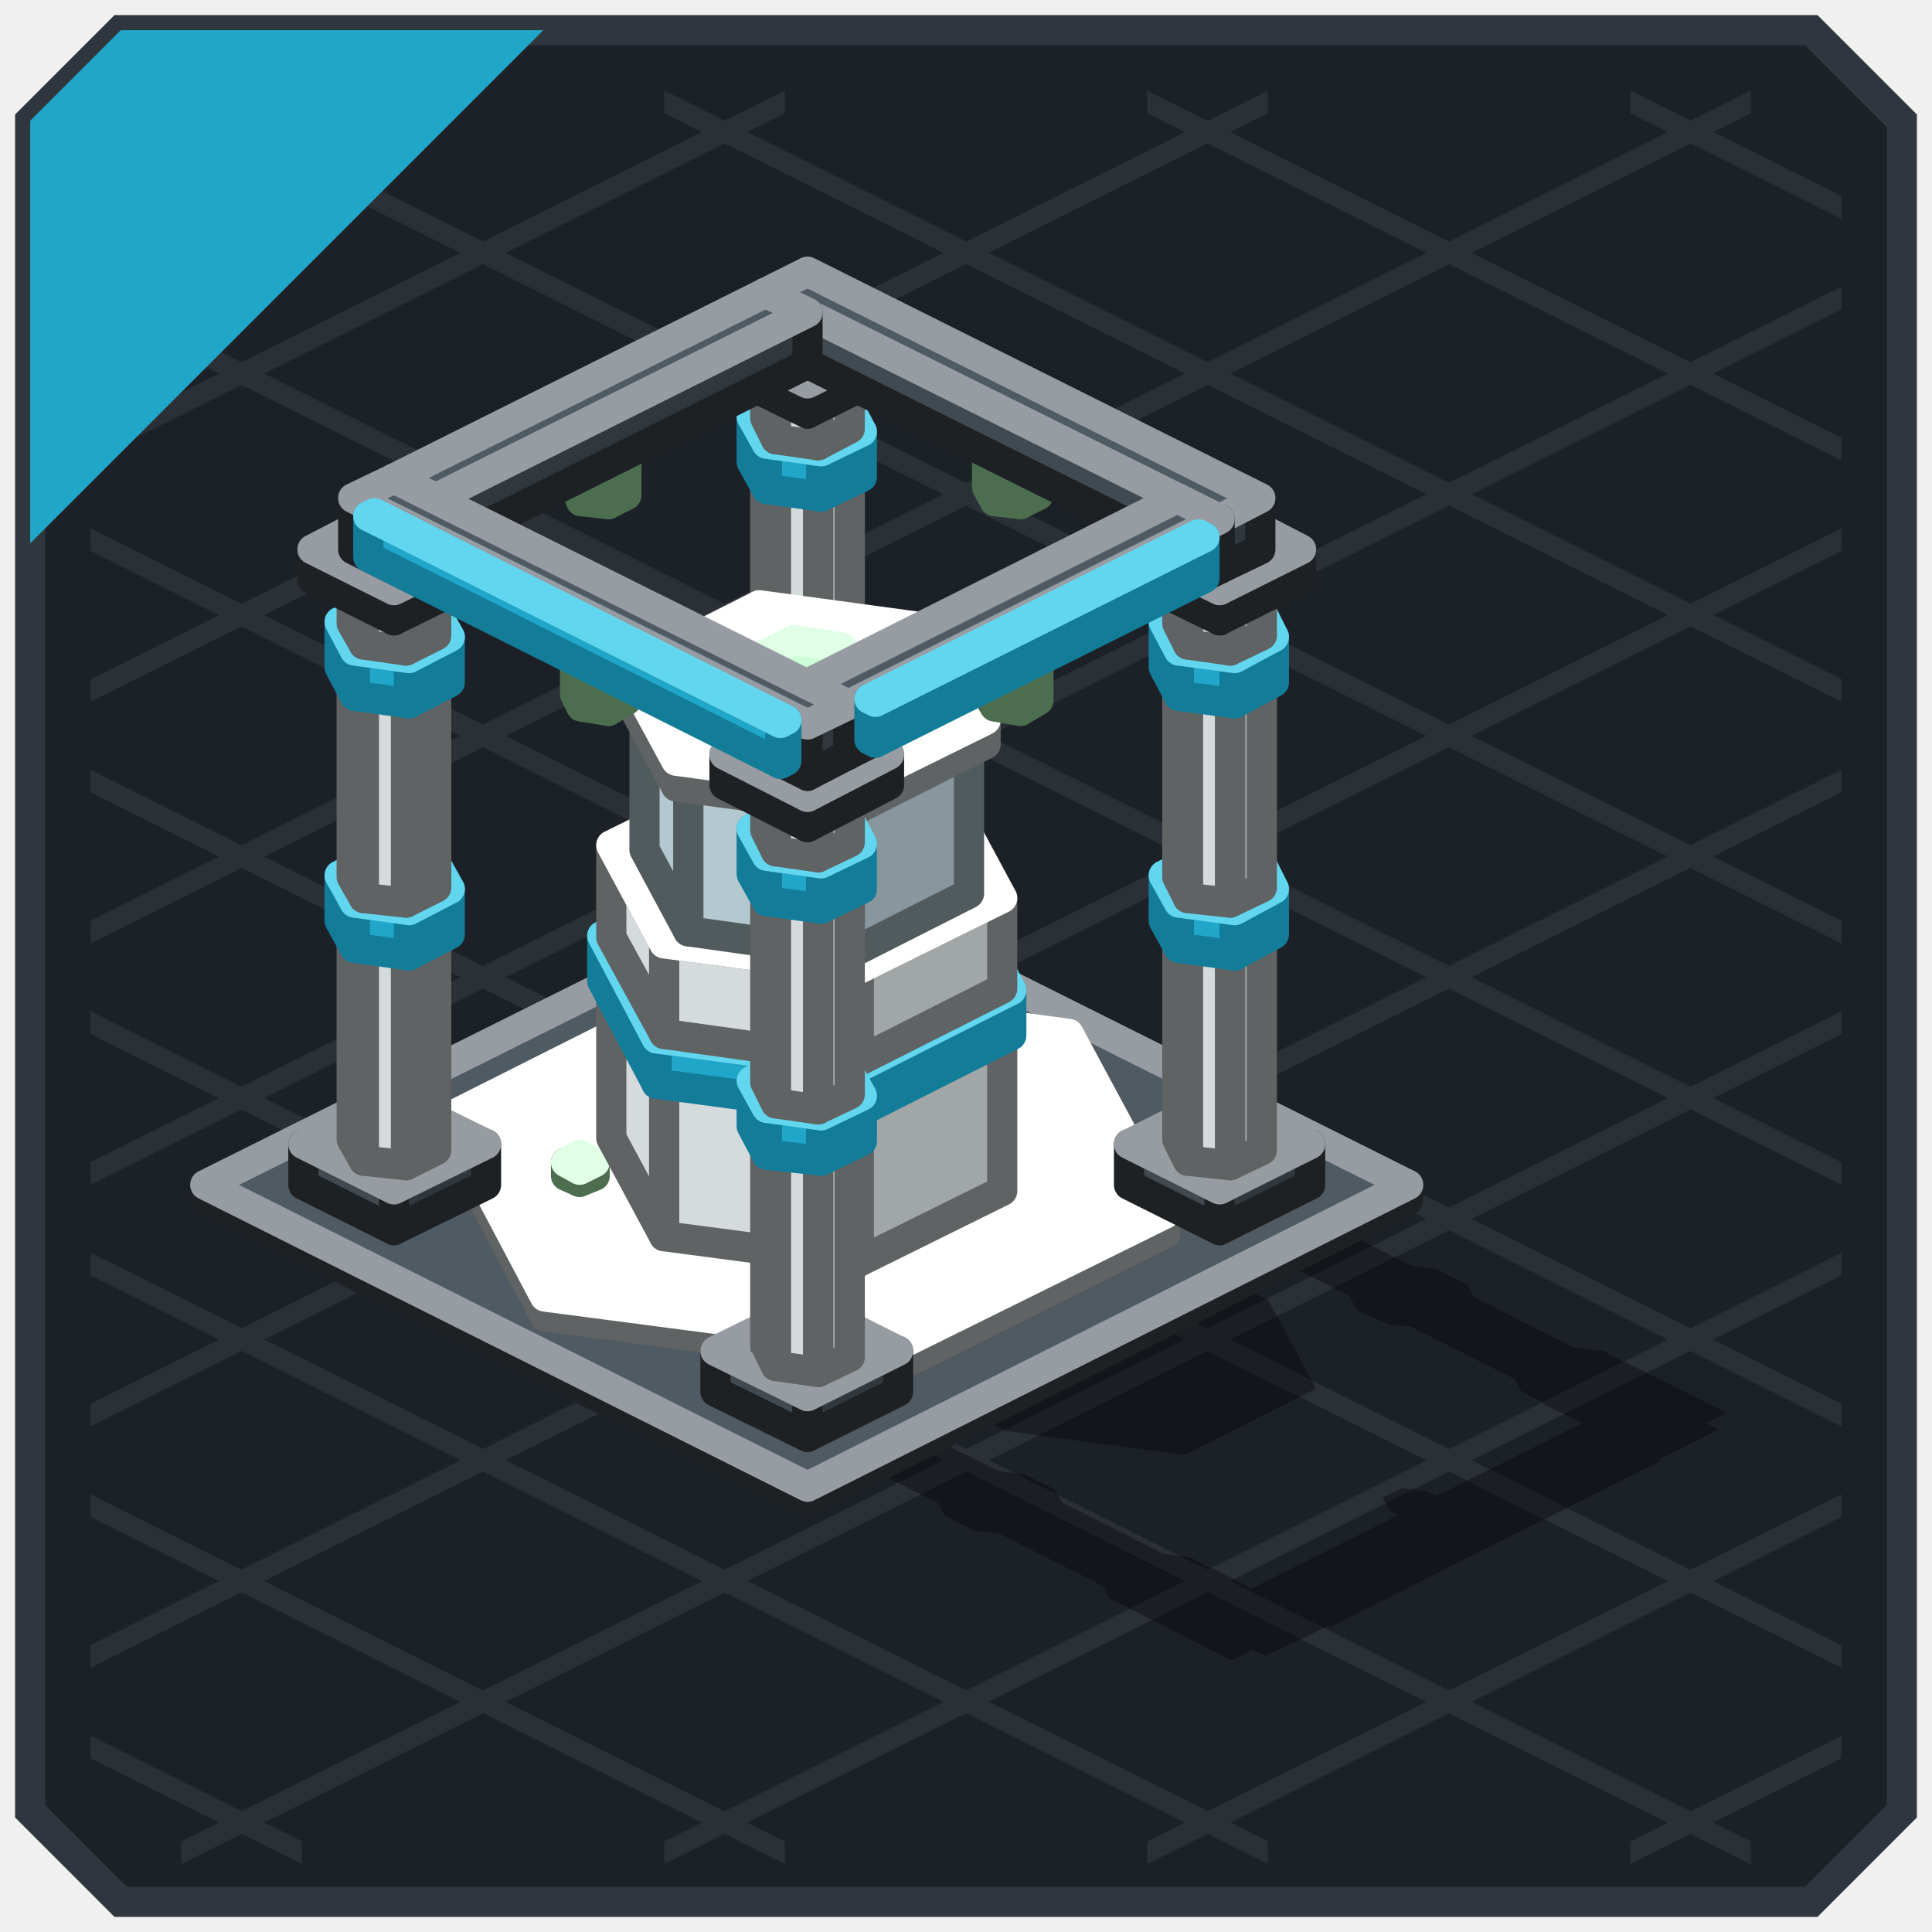
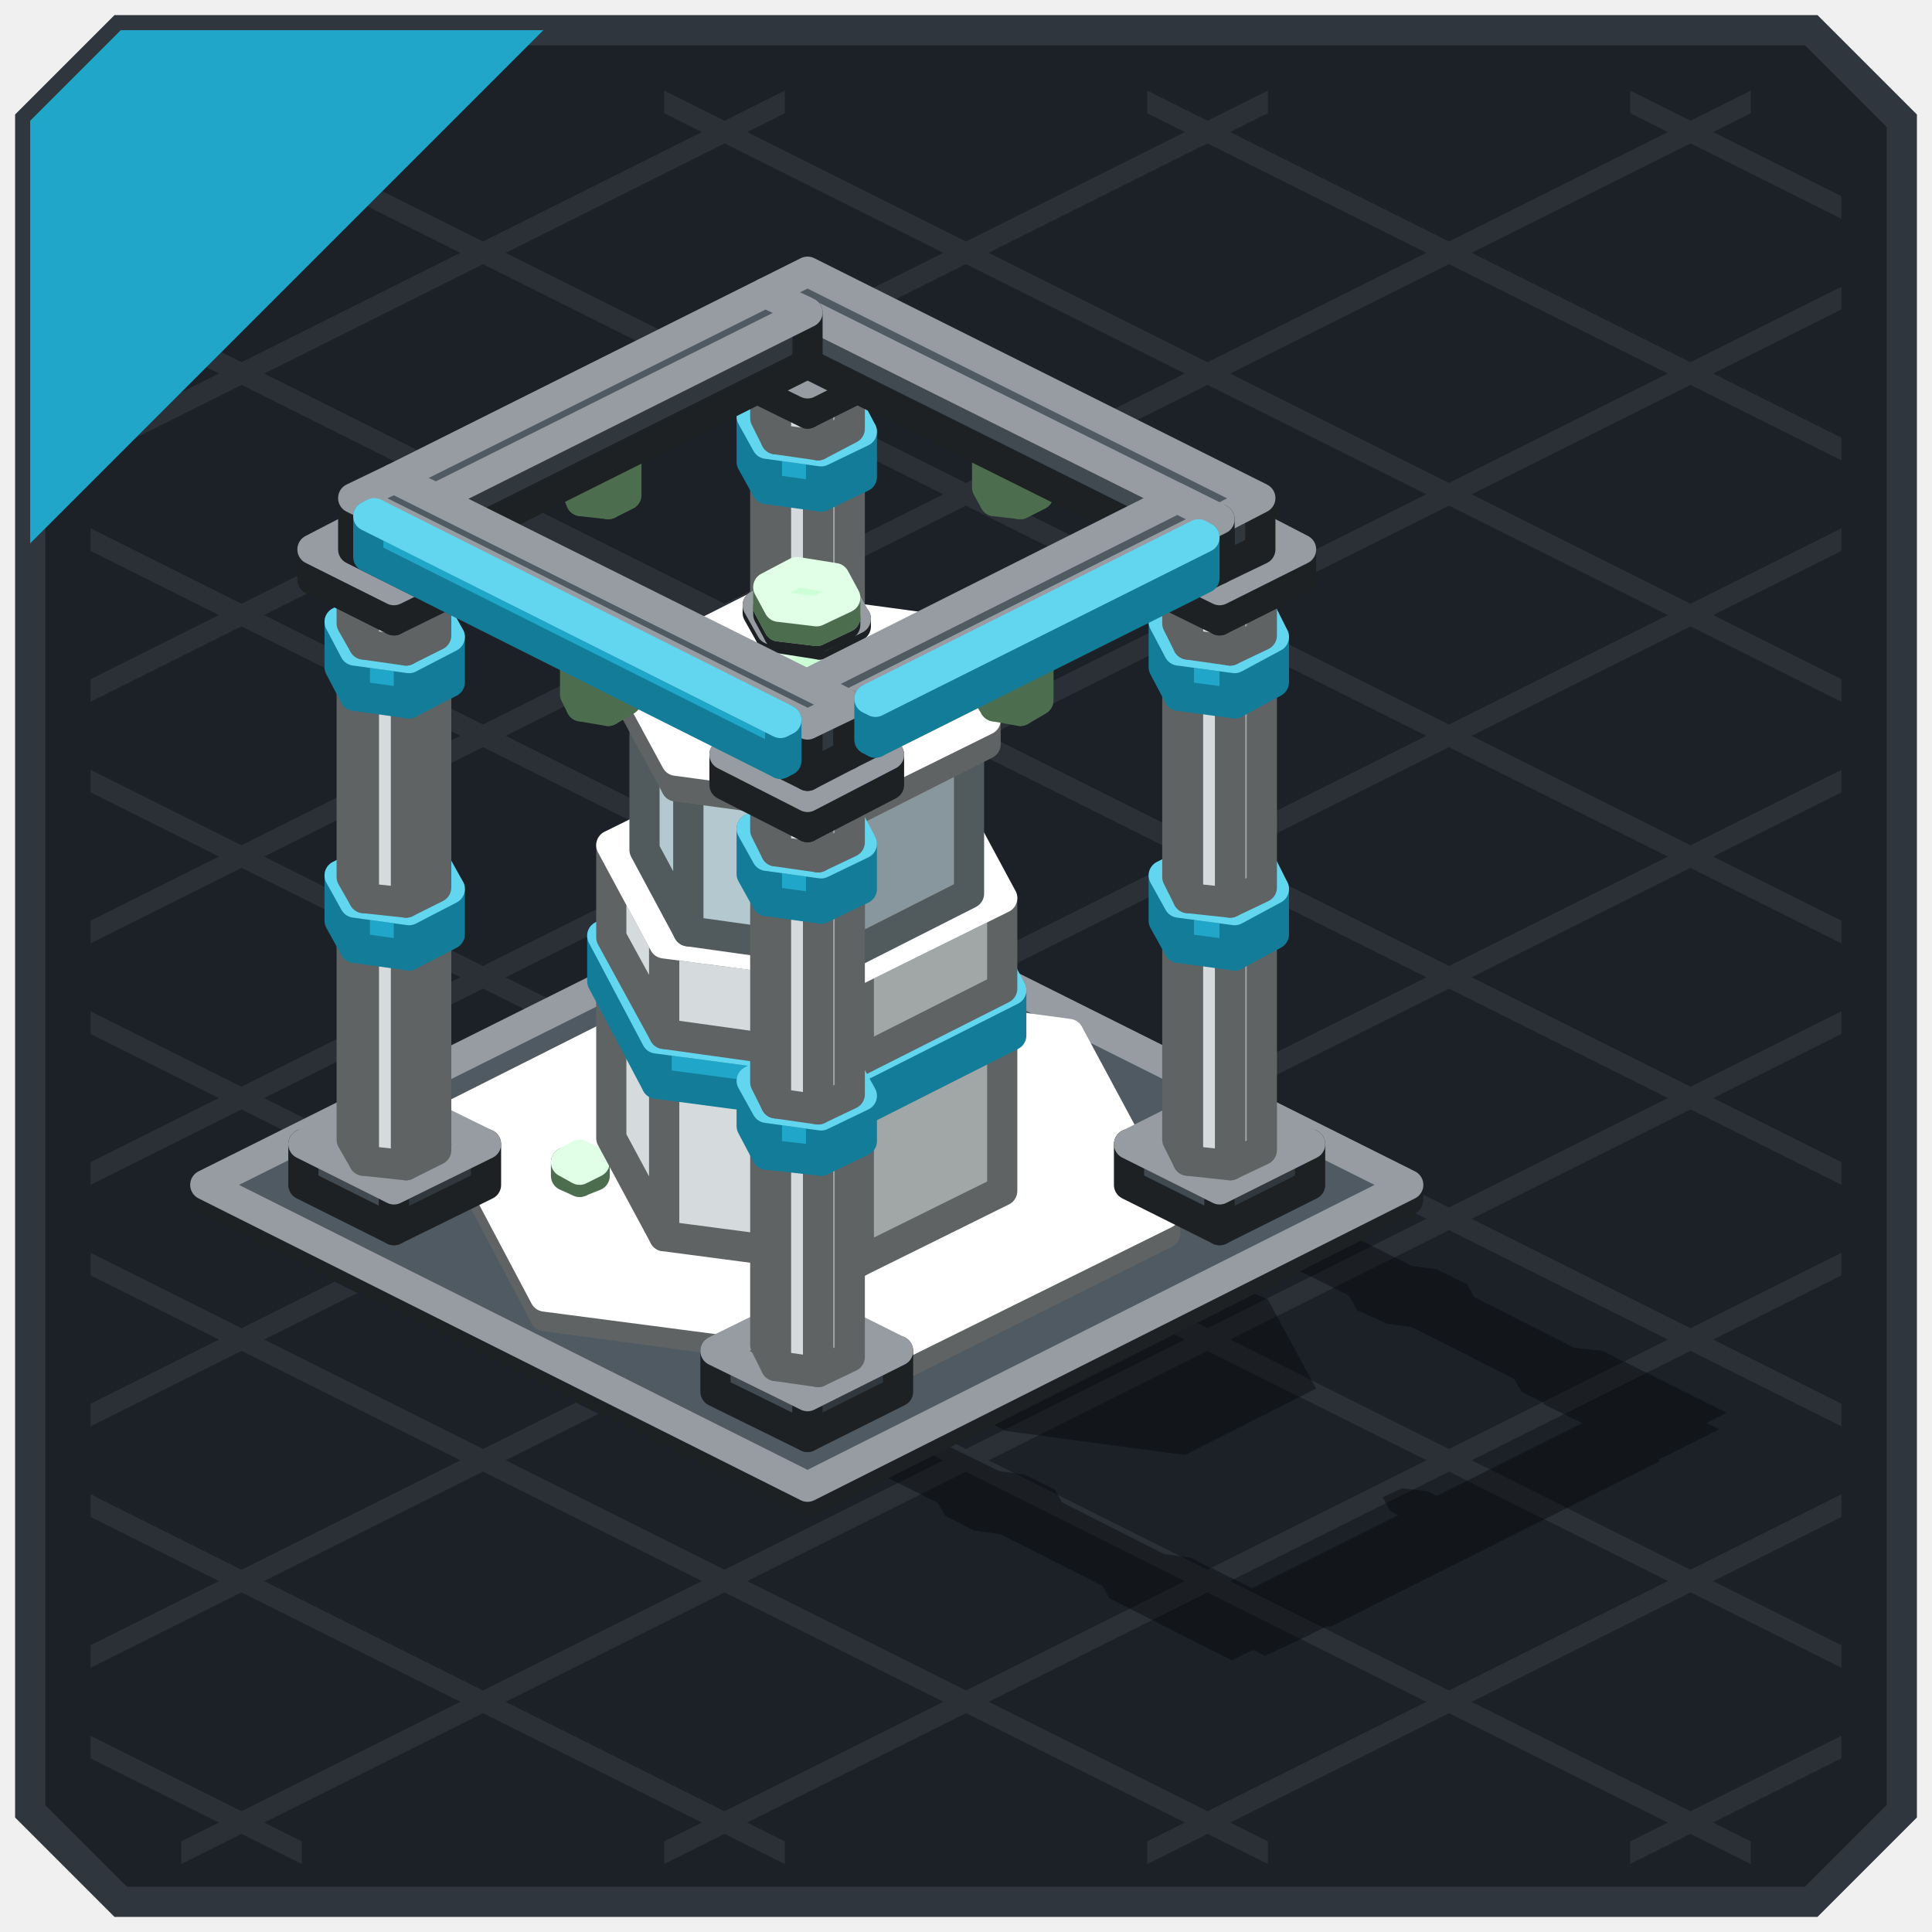
<svg xmlns="http://www.w3.org/2000/svg" width="128" height="128" viewBox="0 0 128 128">
  <g stroke-width="2">
    <polygon points="8,2 120,2 126,8 126,120 120,126 8,126 2,120 2,8" fill="#1C2127" stroke="#2F363D" />
  </g>
  <g>
    <polygon points="108,6 122,13 122,14.5 108,7.5" fill="#2A3036" />
    <polygon points="76,6 122,29 122,30.5 76,7.5" fill="#2A3036" />
    <polygon points="44,6 122,45 122,46.5 44,7.5" fill="#2A3036" />
    <polygon points="12,6 122,61 122,62.5 12,7.5" fill="#2A3036" />
    <polygon points="6,19 122,77 122,78.5 6,20.5" fill="#2A3036" />
    <polygon points="6,35 122,93 122,94.5 6,36.5" fill="#2A3036" />
    <polygon points="6,51 122,109 122,110.5 6,52.5" fill="#2A3036" />
    <polygon points="6,67 116,122 116,123.5 6,68.5" fill="#2A3036" />
    <polygon points="6,83 84,122 84,123.5 6,84.5" fill="#2A3036" />
    <polygon points="6,99 52,122 52,123.5 6,100.5" fill="#2A3036" />
    <polygon points="6,115 20,122 20,123.5 6,116.5" fill="#2A3036" />
    <polygon points="6,13 20,6 20,7.5 6,14.5" fill="#2A3036" />
    <polygon points="6,29 52,6 52,7.5 6,30.5" fill="#2A3036" />
    <polygon points="6,45 84,6 84,7.5 6,46.5" fill="#2A3036" />
    <polygon points="6,61 116,6 116,7.5 6,62.5" fill="#2A3036" />
    <polygon points="6,77 122,19 122,20.5 6,78.5" fill="#2A3036" />
    <polygon points="6,93 122,35 122,36.5 6,94.5" fill="#2A3036" />
    <polygon points="6,109 122,51 122,52.5 6,110.5" fill="#2A3036" />
    <polygon points="12,122 122,67 122,68.5 12,123.5" fill="#2A3036" />
    <polygon points="44,122 122,83 122,84.5 44,123.5" fill="#2A3036" />
    <polygon points="76,122 122,99 122,100.5 76,123.5" fill="#2A3036" />
    <polygon points="108,122 122,115 122,116.5 108,123.5" fill="#2A3036" />
  </g>
  <g>
    <polygon points="8,2 36,2 2,36 2,8" fill="#1FA6C8" />
  </g>
  <g opacity="0.35">
    <polygon points="53.5,59.6 94,79.8 54.1,99.8 13.6,79.5" fill="#000000" />
    <polygon points="47.8,68 71.5,71.2 72.3,71.6 78.7,83.5 61.3,92.1 37.6,89 36.8,88.5 30.4,76.7" fill="#000000" />
    <polygon points="54.1,63.2 61.9,67.1 55.9,70.1 48.1,66.2" fill="#000000" />
    <polygon points="55.1,65.7 57.9,66 67.3,70.7 68.1,72.1 66,73.2 63.2,72.8 53.8,68.1 53.1,66.7" fill="#000000" />
    <polygon points="64.3,69.9 67.9,70.4 69.9,71.4 70.9,73.2 68.2,74.6 64.5,74.1 62.6,73.1 61.6,71.3" fill="#000000" />
    <polygon points="66.5,71.3 69.3,71.7 78.2,76.2 79,77.6 76.9,78.6 74.1,78.2 65.2,73.8 64.4,72.4" fill="#000000" />
    <polygon points="75.2,75.4 78.9,75.9 80.8,76.9 81.8,78.7 79.1,80 75.5,79.5 73.5,78.6 72.5,76.7" fill="#000000" />
    <polygon points="77.4,76.8 80.2,77.2 82.4,78.3 83.1,79.7 81.1,80.7 78.3,80.3 76.1,79.2 75.3,77.8" fill="#000000" />
    <polygon points="80.3,76.6 87.1,80 81.6,82.7 74.9,79.3" fill="#000000" />
    <polygon points="26.8,76.8 34.6,80.7 28.5,83.7 20.8,79.8" fill="#000000" />
    <polygon points="27.8,79.3 30.6,79.7 40,84.4 40.7,85.8 38.7,86.8 35.9,86.4 26.5,81.7 25.7,80.3" fill="#000000" />
    <polygon points="37,83.6 40.6,84.1 42.6,85.1 43.6,86.9 40.9,88.2 37.2,87.7 35.3,86.8 34.3,84.9" fill="#000000" />
    <polygon points="39.2,85 42,85.4 50.9,89.9 51.7,91.3 49.6,92.3 46.8,91.9 37.9,87.4 37.1,86" fill="#000000" />
    <polygon points="47.9,89.1 51.5,89.5 53.5,90.5 54.5,92.4 51.8,93.7 48.2,93.2 46.2,92.2 45.2,90.4" fill="#000000" />
    <polygon points="50.1,90.5 52.9,90.8 55.1,91.9 55.8,93.3 53.8,94.4 51,94 48.8,92.9 48,91.5" fill="#000000" />
    <polygon points="53,90.2 59.8,93.6 54.3,96.3 47.6,93" fill="#000000" />
    <polygon points="81.4,76.8 89.2,80.7 83.2,83.7 75.4,79.8" fill="#000000" />
    <polygon points="82.4,79.3 85.2,79.7 94.6,84.4 95.4,85.8 93.3,86.8 90.5,86.4 81.1,81.7 80.4,80.3" fill="#000000" />
    <polygon points="91.6,83.6 95.2,84.1 97.2,85.1 98.2,86.9 95.5,88.2 91.9,87.7 89.9,86.8 88.9,84.9" fill="#000000" />
    <polygon points="93.8,85 96.6,85.4 105.5,89.9 106.3,91.3 104.2,92.3 101.4,91.9 92.5,87.4 91.7,86" fill="#000000" />
    <polygon points="102.5,89.1 106.2,89.5 108.1,90.5 109.1,92.4 106.4,93.7 102.8,93.2 100.8,92.2 99.8,90.4" fill="#000000" />
    <polygon points="104.7,90.5 107.5,90.8 109.7,91.9 110.4,93.3 108.4,94.4 105.6,94 103.4,92.9 102.7,91.5" fill="#000000" />
    <polygon points="107.6,90.2 114.4,93.6 109,96.3 102.2,93" fill="#000000" />
    <polygon points="54.1,90.5 61.9,94.4 55.9,97.4 48.1,93.5" fill="#000000" />
    <polygon points="55.1,93 57.9,93.4 67.3,98 68.1,99.5 66,100.5 63.2,100.1 53.8,95.4 53.1,94" fill="#000000" />
    <polygon points="64.3,97.2 67.9,97.7 69.9,98.7 70.9,100.5 68.2,101.9 64.5,101.4 62.6,100.4 61.6,98.6" fill="#000000" />
    <polygon points="66.5,98.7 69.3,99 78.2,103.5 79,104.9 76.9,105.9 74.1,105.6 65.2,101.1 64.4,99.7" fill="#000000" />
    <polygon points="75.2,102.7 78.9,103.2 80.8,104.2 81.8,106 79.1,107.4 75.5,106.9 73.5,105.9 72.5,104" fill="#000000" />
    <polygon points="77.4,104.1 80.2,104.5 82.4,105.6 83.1,107 81.1,108 78.3,107.6 76.1,106.5 75.3,105.1" fill="#000000" />
    <polygon points="80.3,103.9 87.1,107.3 81.6,110 74.9,106.6" fill="#000000" />
    <polygon points="54.3,92.2 86.6,108.4 83.8,109.7 51.6,93.6" fill="#000000" />
    <polygon points="81.6,78.6 113.9,94.7 111.1,96.1 78.9,80" fill="#000000" />
    <polygon points="106.2,93.6 111.1,96.1 86.6,108.4 81.6,105.9" fill="#000000" />
    <polygon points="78.9,80 83.8,82.4 59.2,94.7 54.3,92.2" fill="#000000" />
    <polygon points="53.2,94.4 82.2,108.9 81.8,109.1 52.8,94.6" fill="#000000" />
    <polygon points="107.8,95.8 110,96.8 88.1,107.8 86,106.7" fill="#000000" />
    <polygon points="65.6,98.6 67.3,98.8 69.2,99.8 69.7,100.7 68.4,101.3 66.7,101.1 64.8,100.1 64.3,99.2" fill="#000000" />
    <polygon points="92.9,84.9 94.6,85.2 96.6,86.2 97,87 95.8,87.6 94,87.4 92.1,86.4 91.6,85.6" fill="#000000" />
    <polygon points="92.9,98.6 94.6,98.8 96.6,99.8 97,100.7 95.8,101.3 94,101.1 92.1,100.1 91.6,99.2" fill="#000000" />
    <polygon points="65.6,84.9 67.3,85.2 69.2,86.2 69.7,87 68.4,87.6 66.7,87.4 64.8,86.4 64.3,85.6" fill="#000000" />
    <polygon points="51.5,73.8 64.4,75.6 71.2,78.9 74.7,85.4 65.2,90.1 52.3,88.4 45.5,85 42.1,78.6" fill="#000000" />
    <polygon points="58.1,76.9 71.7,78.7 73.7,79.7 77.3,86.5 67.4,91.4 53.8,89.6 51.8,88.6 48.2,81.9" fill="#000000" />
    <polygon points="60.3,78.2 73.2,79.9 77.1,81.9 80.6,88.4 71.1,93.1 58.2,91.4 54.3,89.4 50.8,82.9" fill="#000000" />
    <polygon points="64.8,81.2 75.5,82.7 82.1,86 85,91.3 77.1,95.3 66.3,93.8 59.8,90.6 56.9,85.2" fill="#000000" />
    <polygon points="71,84 82.9,85.6 84,86.1 87.2,92 78.5,96.4 66.6,94.8 65.5,94.2 62.4,88.3" fill="#000000" />
    <polygon points="74.4,88.8 77.7,89.3 79,89.9 79.8,91.5 77.5,92.7 74.3,92.3 72.9,91.6 72.1,90" fill="#000000" />
    <polygon points="53.6,87.3 55.1,88.1 54.2,88.5 52.7,87.8" fill="#000000" />
    <polygon points="40,80.5 41.5,81.2 40.5,81.7 39,81" fill="#000000" />
+     <polygon points="77.7,90.5 81,90.9 81.3,91.1 82.1,92.7 79.8,93.9 76.5,93.4 76.2,93.3 75.4,91.6" fill="#000000" />
+     <polygon points="78.2,91 80.8,91.3 81.7,91.7 82.4,93 80.5,94 77.9,93.6 77,93.2 76.3,91.9" fill="#000000" />
+     <polygon points="77.9,90.8 80.5,91.1 80.8,91.3 81.5,92.6 79.6,93.5 77,93.2 76.7,93 76,91.7" fill="#000000" />
+     <polygon points="78.4,91.3 80.3,91.5 81,91.9 81.5,92.8 80.1,93.5 78.1,93.3 77.5,93 77,92" fill="#000000" />
  </g>
  <g stroke-width="2" stroke-linejoin="round">
    <polygon points="53.5,99.5 13.6,79.5 13.6,78.5 53.5,98.5" fill="#414A51" stroke="#1D2124" />
    <polygon points="93.3,79.5 53.5,99.5 53.5,98.5 93.3,78.5" fill="#31383D" stroke="#1D2124" />
    <polygon points="53.5,98.5 13.6,78.5 53.5,58.6 93.3,78.5" fill="#4F5A63" stroke="#969CA1" />
    <polygon points="53.5,67.9 47.4,64.9 47.4,62.2 53.5,65.2" fill="#414A51" stroke="#1D2124" />
    <polygon points="59.5,64.9 53.5,67.9 53.5,65.2 59.5,62.2" fill="#31383D" stroke="#1D2124" />
    <polygon points="53.5,65.2 47.4,62.2 53.5,59.2 59.5,62.2" fill="#4F5A63" stroke="#969CA1" />
    <polygon points="59.8,90.4 36.1,87.2 36.1,85.9 59.8,89" fill="#D5DBDC" stroke="#606363" />
    <polygon points="36.1,87.2 29.8,75.3 29.8,74 36.1,85.9" fill="#D5DBDC" stroke="#606363" />
    <polygon points="77.2,81.7 59.8,90.4 59.8,89 77.2,80.4" fill="#A1A6A6" stroke="#606363" />
    <polygon points="59.8,89 36.1,85.9 29.8,74 47.1,65.3 70.8,68.5 77.2,80.4" fill="#FFFFFF" stroke="#FFFFFF" />
    <polygon points="54.2,63.6 51.4,63.2 51.4,48.8 54.2,49.2" fill="#D5DBDC" stroke="#606363" />
    <polygon points="51.4,63.2 50.7,61.8 50.7,47.4 51.4,48.8" fill="#D5DBDC" stroke="#606363" />
    <polygon points="56.3,62.6 54.2,63.6 54.2,49.2 56.3,48.2" fill="#A1A6A6" stroke="#606363" />
    <polygon points="54.2,49.2 51.4,48.8 50.7,47.4 52.7,46.4 55.5,46.8 56.3,48.2" fill="#FFFFFF" stroke="#FFFFFF" />
    <polygon points="54.4,49.6 50.8,49.1 50.8,46.1 54.4,46.6" fill="#1FA6C8" stroke="#137C99" />
    <polygon points="50.8,49.1 49.8,47.3 49.8,44.3 50.8,46.1" fill="#1FA6C8" stroke="#137C99" />
    <polygon points="57.1,48.3 54.4,49.6 54.4,46.6 57.1,45.3" fill="#137C99" stroke="#137C99" />
    <polygon points="54.4,46.6 50.8,46.1 49.8,44.3 52.5,43 56.1,43.4 57.1,45.3" fill="#62D6EE" stroke="#62D6EE" />
    <polygon points="54.2,46.2 51.4,45.8 51.4,32.1 54.2,32.5" fill="#D5DBDC" stroke="#606363" />
    <polygon points="51.4,45.8 50.7,44.4 50.7,30.7 51.4,32.1" fill="#D5DBDC" stroke="#606363" />
    <polygon points="56.3,45.2 54.2,46.2 54.2,32.5 56.3,31.4" fill="#A1A6A6" stroke="#606363" />
    <polygon points="54.2,32.5 51.4,32.1 50.7,30.7 52.7,29.7 55.5,30 56.3,31.4" fill="#FFFFFF" stroke="#FFFFFF" />
    <polygon points="54.4,32.9 50.8,32.4 50.8,29.4 54.4,29.9" fill="#1FA6C8" stroke="#137C99" />
    <polygon points="50.8,32.4 49.8,30.6 49.8,27.6 50.8,29.4" fill="#1FA6C8" stroke="#137C99" />
    <polygon points="57.1,31.6 54.4,32.9 54.4,29.9 57.1,28.6" fill="#137C99" stroke="#137C99" />
    <polygon points="54.4,29.9 50.8,29.4 49.8,27.6 52.5,26.2 56.1,26.7 57.1,28.6" fill="#62D6EE" stroke="#62D6EE" />
    <polygon points="54.2,29.5 51.4,29.1 51.4,25.7 54.2,26.1" fill="#D5DBDC" stroke="#606363" />
    <polygon points="51.4,29.1 50.7,27.7 50.7,24.3 51.4,25.7" fill="#D5DBDC" stroke="#606363" />
    <polygon points="56.3,28.4 54.2,29.5 54.2,26.1 56.3,25.1" fill="#A1A6A6" stroke="#606363" />
    <polygon points="54.2,26.1 51.4,25.7 50.7,24.3 52.7,23.3 55.5,23.7 56.3,25.1" fill="#FFFFFF" stroke="#FFFFFF" />
    <polygon points="53.5,27.4 48,24.7 48,22.7 53.5,25.4" fill="#414A51" stroke="#1D2124" />
    <polygon points="58.9,24.7 53.5,27.4 53.5,25.4 58.9,22.7" fill="#31383D" stroke="#1D2124" />
    <polygon points="53.5,25.4 48,22.7 53.5,20 58.9,22.7" fill="#4F5A63" stroke="#969CA1" />
    <polygon points="26.1,81.5 20.1,78.5 20.1,75.8 26.1,78.8" fill="#414A51" stroke="#1D2124" />
    <polygon points="32.2,78.5 26.1,81.5 26.1,78.8 32.2,75.8" fill="#31383D" stroke="#1D2124" />
    <polygon points="26.1,78.8 20.1,75.8 26.1,72.8 32.2,75.8" fill="#4F5A63" stroke="#969CA1" />
    <polygon points="80.8,81.5 74.8,78.5 74.8,75.8 80.8,78.8" fill="#414A51" stroke="#1D2124" />
    <polygon points="86.8,78.5 80.8,81.5 80.8,78.8 86.8,75.8" fill="#31383D" stroke="#1D2124" />
    <polygon points="80.8,78.8 74.8,75.8 80.8,72.8 86.8,75.8" fill="#4F5A63" stroke="#969CA1" />
    <polygon points="38.4,78.3 37.5,77.9 37.5,77 38.4,77.5" fill="#A8F5B0" stroke="#4C6E4F" />
    <polygon points="39.4,77.9 38.4,78.3 38.4,77.5 39.4,77" fill="#7FB985" stroke="#4C6E4F" />
    <polygon points="38.4,77.5 37.5,77 38.4,76.5 39.4,77" fill="#CDFFD7" stroke="#E1FFE7" />
    <polygon points="56.9,83.6 44,81.9 44,71.5 56.9,73.3" fill="#D5DBDC" stroke="#606363" />
    <polygon points="44,81.9 40.5,75.4 40.5,65.1 44,71.5" fill="#D5DBDC" stroke="#606363" />
    <polygon points="66.4,78.9 56.9,83.6 56.9,73.3 66.4,68.5" fill="#A1A6A6" stroke="#606363" />
    <polygon points="56.9,73.3 44,71.5 40.5,65.1 50,60.3 62.9,62.1 66.4,68.5" fill="#FFFFFF" stroke="#FFFFFF" />
    <polygon points="26.9,77.2 24.1,76.9 24.1,62.5 26.9,62.9" fill="#D5DBDC" stroke="#606363" />
    <polygon points="24.1,76.9 23.3,75.5 23.3,61.1 24.1,62.5" fill="#D5DBDC" stroke="#606363" />
    <polygon points="28.9,76.2 26.9,77.2 26.9,62.9 28.9,61.8" fill="#A1A6A6" stroke="#606363" />
    <polygon points="26.9,62.9 24.1,62.5 23.3,61.1 25.4,60.1 28.2,60.4 28.9,61.8" fill="#FFFFFF" stroke="#FFFFFF" />
    <polygon points="81.5,77.2 78.7,76.9 78.7,62.5 81.5,62.9" fill="#D5DBDC" stroke="#606363" />
    <polygon points="78.7,76.9 78,75.5 78,61.1 78.7,62.5" fill="#D5DBDC" stroke="#606363" />
    <polygon points="83.6,76.2 81.5,77.2 81.5,62.9 83.6,61.8" fill="#A1A6A6" stroke="#606363" />
    <polygon points="81.5,62.9 78.7,62.5 78,61.1 80,60.1 82.8,60.4 83.6,61.8" fill="#FFFFFF" stroke="#FFFFFF" />
    <polygon points="27.1,63.3 23.5,62.8 23.5,59.8 27.1,60.3" fill="#1FA6C8" stroke="#137C99" />
    <polygon points="23.5,62.8 22.5,61 22.5,58 23.5,59.8" fill="#1FA6C8" stroke="#137C99" />
    <polygon points="29.8,61.9 27.1,63.3 27.1,60.3 29.8,58.9" fill="#137C99" stroke="#137C99" />
    <polygon points="27.1,60.3 23.5,59.8 22.5,58 25.2,56.6 28.8,57.1 29.8,58.9" fill="#62D6EE" stroke="#62D6EE" />
    <polygon points="81.8,63.3 78.1,62.8 78.1,59.8 81.8,60.3" fill="#1FA6C8" stroke="#137C99" />
    <polygon points="78.1,62.8 77.1,61 77.1,58 78.1,59.8" fill="#1FA6C8" stroke="#137C99" />
    <polygon points="84.4,61.9 81.8,63.3 81.8,60.3 84.4,58.9" fill="#137C99" stroke="#137C99" />
    <polygon points="81.8,60.3 78.1,59.8 77.1,58 79.8,56.6 83.5,57.1 84.4,58.9" fill="#62D6EE" stroke="#62D6EE" />
    <polygon points="40.3,33.4 38.5,33.2 38.5,30.2 40.3,30.4" fill="#A8F5B0" stroke="#4C6E4F" />
    <polygon points="38.5,33.2 38.1,32.3 38.1,29.3 38.5,30.2" fill="#A8F5B0" stroke="#4C6E4F" />
    <polygon points="41.5,32.8 40.3,33.4 40.3,30.4 41.5,29.8" fill="#7FB985" stroke="#4C6E4F" />
    <polygon points="40.3,30.4 38.5,30.2 38.1,29.3 39.3,28.7 41.1,28.9 41.5,29.8" fill="#CDFFD7" stroke="#E1FFE7" />
    <polygon points="67.6,33.4 65.9,33.2 65.9,30.2 67.6,30.4" fill="#A8F5B0" stroke="#4C6E4F" />
    <polygon points="65.9,33.2 65.4,32.3 65.4,29.3 65.9,30.2" fill="#A8F5B0" stroke="#4C6E4F" />
    <polygon points="68.8,32.8 67.6,33.4 67.6,30.4 68.8,29.8" fill="#7FB985" stroke="#4C6E4F" />
    <polygon points="67.6,30.4 65.9,30.2 65.4,29.3 66.7,28.7 68.4,28.9 68.8,29.8" fill="#CDFFD7" stroke="#E1FFE7" />
    <polygon points="52.1,85.2 51.1,84.7 51.1,83.9 52.1,84.3" fill="#A8F5B0" stroke="#4C6E4F" />
    <polygon points="53,84.7 52.1,85.2 52.1,84.3 53,83.9" fill="#7FB985" stroke="#4C6E4F" />
    <polygon points="52.1,84.3 51.1,83.9 52.1,83.4 53,83.9" fill="#CDFFD7" stroke="#E1FFE7" />
    <polygon points="57.1,73.6 43.5,71.8 43.5,68.8 57.1,70.6" fill="#1FA6C8" stroke="#137C99" />
    <polygon points="43.5,71.8 39.9,65 39.9,62 43.5,68.8" fill="#1FA6C8" stroke="#137C99" />
    <polygon points="67,68.6 57.1,73.6 57.1,70.6 67,65.6" fill="#137C99" stroke="#137C99" />
    <polygon points="57.1,70.6 43.5,68.8 39.9,62 49.8,57 63.4,58.8 67,65.6" fill="#62D6EE" stroke="#62D6EE" />
    <polygon points="56.9,70.3 44,68.5 44,62.5 56.9,64.2" fill="#D5DBDC" stroke="#606363" />
    <polygon points="44,68.5 40.5,62.1 40.5,56 44,62.5" fill="#D5DBDC" stroke="#606363" />
    <polygon points="66.4,65.5 56.9,70.3 56.9,64.2 66.4,59.5" fill="#A1A6A6" stroke="#606363" />
    <polygon points="56.9,64.2 44,62.5 40.5,56 50,51.3 62.9,53 66.4,59.5" fill="#FFFFFF" stroke="#FFFFFF" />
    <polygon points="56.3,63.2 45.6,61.7 45.6,51.7 56.3,53.1" fill="#B4C8CF" stroke="#515A5D" />
    <polygon points="45.6,61.7 42.7,56.3 42.7,46.3 45.6,51.7" fill="#B4C8CF" stroke="#515A5D" />
    <polygon points="64.2,59.2 56.3,63.2 56.3,53.1 64.2,49.2" fill="#88979D" stroke="#515A5D" />
    <polygon points="56.3,53.1 45.6,51.7 42.7,46.3 50.6,42.4 61.3,43.8 64.2,49.2" fill="#DCF4FC" stroke="#EAF8FD" />
    <polygon points="26.9,59.8 24.1,59.5 24.1,45.8 26.9,46.1" fill="#D5DBDC" stroke="#606363" />
    <polygon points="24.1,59.5 23.3,58.1 23.3,44.4 24.1,45.8" fill="#D5DBDC" stroke="#606363" />
    <polygon points="28.9,58.8 26.9,59.8 26.9,46.1 28.9,45.1" fill="#A1A6A6" stroke="#606363" />
    <polygon points="26.9,46.1 24.1,45.8 23.3,44.4 25.4,43.3 28.2,43.7 28.9,45.1" fill="#FFFFFF" stroke="#FFFFFF" />
    <polygon points="81.5,59.8 78.7,59.5 78.7,45.8 81.5,46.1" fill="#D5DBDC" stroke="#606363" />
    <polygon points="78.7,59.5 78,58.1 78,44.4 78.7,45.8" fill="#D5DBDC" stroke="#606363" />
    <polygon points="83.6,58.8 81.5,59.8 81.5,46.1 83.6,45.1" fill="#A1A6A6" stroke="#606363" />
    <polygon points="81.5,46.1 78.7,45.8 78,44.4 80,43.3 82.8,43.7 83.6,45.1" fill="#FFFFFF" stroke="#FFFFFF" />
    <polygon points="56.6,53.7 44.8,52.1 44.8,50.4 56.6,52" fill="#D5DBDC" stroke="#606363" />
    <polygon points="44.8,52.1 41.6,46.2 41.6,44.5 44.8,50.4" fill="#D5DBDC" stroke="#606363" />
    <polygon points="65.3,49.3 56.6,53.7 56.6,52 65.3,47.7" fill="#A1A6A6" stroke="#606363" />
    <polygon points="56.6,52 44.8,50.4 41.6,44.5 50.3,40.1 62.1,41.7 65.3,47.7" fill="#FFFFFF" stroke="#FFFFFF" />
    <polygon points="54.3,47.7 51.1,47.3 51.1,45.2 54.3,45.7" fill="#A8F5B0" stroke="#4C6E4F" />
    <polygon points="51.1,47.3 50.2,45.6 50.2,43.6 51.1,45.2" fill="#A8F5B0" stroke="#4C6E4F" />
    <polygon points="56.7,46.5 54.3,47.7 54.3,45.7 56.7,44.5" fill="#7FB985" stroke="#4C6E4F" />
    <polygon points="54.3,45.7 51.1,45.2 50.2,43.6 52.6,42.4 55.8,42.9 56.7,44.5" fill="#CDFFD7" stroke="#E1FFE7" />
    <polygon points="27.1,46.6 23.5,46.1 23.5,43.1 27.1,43.6" fill="#1FA6C8" stroke="#137C99" />
    <polygon points="23.5,46.1 22.5,44.2 22.5,41.2 23.5,43.1" fill="#1FA6C8" stroke="#137C99" />
    <polygon points="29.8,45.2 27.1,46.6 27.1,43.6 29.8,42.2" fill="#137C99" stroke="#137C99" />
    <polygon points="27.1,43.6 23.5,43.1 22.5,41.2 25.2,39.9 28.8,40.4 29.8,42.2" fill="#62D6EE" stroke="#62D6EE" />
    <polygon points="81.8,46.6 78.1,46.1 78.1,43.1 81.8,43.6" fill="#1FA6C8" stroke="#137C99" />
    <polygon points="78.1,46.1 77.1,44.2 77.1,41.2 78.1,43.1" fill="#1FA6C8" stroke="#137C99" />
    <polygon points="84.4,45.2 81.8,46.6 81.8,43.6 84.4,42.2" fill="#137C99" stroke="#137C99" />
    <polygon points="81.8,43.6 78.1,43.1 77.1,41.2 79.8,39.9 83.5,40.4 84.4,42.2" fill="#62D6EE" stroke="#62D6EE" />
+     <polygon points="54.3,42.7 51.1,42.2 51.1,41.7 54.3,42.2" fill="#414A51" stroke="#1D2124" />
+     <polygon points="51.1,42.2 50.2,40.6 50.2,40.1 51.1,41.7" fill="#414A51" stroke="#1D2124" />
+     <polygon points="56.7,41.5 54.3,42.7 54.3,42.2 56.7,41" fill="#31383D" stroke="#1D2124" />
+     <polygon points="54.3,42.2 51.1,41.7 50.2,40.1 52.6,38.9 55.8,39.4 56.7,41" fill="#4F5A63" stroke="#969CA1" />
+     <polygon points="54.1,42.3 51.6,42 51.6,41.5 54.1,41.8" fill="#414A51" stroke="#1D2124" />
+     <polygon points="51.6,42 50.9,40.7 50.9,40.2 51.6,41.5" fill="#414A51" stroke="#1D2124" />
+     <polygon points="56,41.4 54.1,42.3 54.1,41.8 56,40.9" fill="#31383D" stroke="#1D2124" />
+     <polygon points="54.1,41.8 51.6,41.5 50.9,40.2 52.8,39.3 55.3,39.6 56,40.9" fill="#4F5A63" stroke="#969CA1" />
    <polygon points="26.9,43.1 24.1,42.7 24.1,39.4 26.9,39.8" fill="#D5DBDC" stroke="#606363" />
    <polygon points="24.1,42.7 23.3,41.3 23.3,38 24.1,39.4" fill="#D5DBDC" stroke="#606363" />
    <polygon points="28.9,42.1 26.9,43.1 26.9,39.8 28.9,38.7" fill="#A1A6A6" stroke="#606363" />
    <polygon points="26.9,39.8 24.1,39.4 23.3,38 25.4,37 28.2,37.3 28.9,38.7" fill="#FFFFFF" stroke="#FFFFFF" />
    <polygon points="81.5,43.1 78.7,42.7 78.7,39.4 81.5,39.8" fill="#D5DBDC" stroke="#606363" />
    <polygon points="78.7,42.7 78,41.3 78,38 78.7,39.4" fill="#D5DBDC" stroke="#606363" />
    <polygon points="83.6,42.1 81.5,43.1 81.5,39.8 83.6,38.7" fill="#A1A6A6" stroke="#606363" />
    <polygon points="81.5,39.8 78.7,39.4 78,38 80,37 82.8,37.3 83.6,38.7" fill="#FFFFFF" stroke="#FFFFFF" />
+     <polygon points="54,41.5 52,41.3 52,40.3 54,40.5" fill="#A8F5B0" stroke="#4C6E4F" />
+     <polygon points="52,41.3 51.5,40.3 51.5,39.3 52,40.3" fill="#A8F5B0" stroke="#4C6E4F" />
+     <polygon points="55.4,40.8 54,41.5 54,40.5 55.4,39.8" fill="#7FB985" stroke="#4C6E4F" />
+     <polygon points="54,40.5 52,40.3 51.5,39.3 52.9,38.6 54.9,38.8 55.4,39.8" fill="#CDFFD7" stroke="#E1FFE7" />
+     <polygon points="54.1,41.8 51.6,41.5 51.6,40.2 54.1,40.5" fill="#A8F5B0" stroke="#4C6E4F" />
+     <polygon points="51.6,41.5 50.9,40.2 50.9,38.9 51.6,40.2" fill="#A8F5B0" stroke="#4C6E4F" />
+     <polygon points="56,40.9 54.1,41.8 54.1,40.5 56,39.6" fill="#7FB985" stroke="#4C6E4F" />
+     <polygon points="54.1,40.5 51.6,40.2 50.9,38.9 52.8,37.9 55.3,38.3 56,39.6" fill="#CDFFD7" stroke="#E1FFE7" />
    <polygon points="26.1,41.1 20.7,38.4 20.7,36.4 26.1,39.1" fill="#414A51" stroke="#1D2124" />
    <polygon points="31.6,38.4 26.1,41.1 26.1,39.1 31.6,36.4" fill="#31383D" stroke="#1D2124" />
    <polygon points="26.1,39.1 20.7,36.4 26.1,33.6 31.6,36.4" fill="#4F5A63" stroke="#969CA1" />
    <polygon points="80.8,41.1 75.3,38.4 75.3,36.4 80.8,39.1" fill="#414A51" stroke="#1D2124" />
    <polygon points="86.2,38.4 80.8,41.1 80.8,39.1 86.2,36.4" fill="#31383D" stroke="#1D2124" />
    <polygon points="80.8,39.1 75.3,36.4 80.8,33.6 86.2,36.4" fill="#4F5A63" stroke="#969CA1" />
    <polygon points="80.8,37.7 50.7,22.7 50.7,19.4 80.8,34.4" fill="#414A51" stroke="#1D2124" />
    <polygon points="83.5,36.4 80.8,37.7 80.8,34.4 83.5,33" fill="#31383D" stroke="#1D2124" />
    <polygon points="80.8,34.4 50.7,19.4 53.5,18 83.5,33" fill="#4F5A63" stroke="#969CA1" />
    <polygon points="28.9,36.4 26.1,35 26.1,31.7 28.9,33" fill="#414A51" stroke="#1D2124" />
    <polygon points="53.5,24.1 28.9,36.4 28.9,33 53.5,20.7" fill="#31383D" stroke="#1D2124" />
    <polygon points="28.9,33 26.1,31.7 50.7,19.4 53.5,20.7" fill="#4F5A63" stroke="#969CA1" />
    <polygon points="53.5,95.2 47.4,92.2 47.4,89.5 53.5,92.5" fill="#414A51" stroke="#1D2124" />
    <polygon points="59.5,92.2 53.5,95.2 53.5,92.5 59.5,89.5" fill="#31383D" stroke="#1D2124" />
    <polygon points="53.5,92.5 47.4,89.5 53.5,86.5 59.5,89.5" fill="#4F5A63" stroke="#969CA1" />
    <polygon points="54.2,90.9 51.4,90.5 51.4,76.1 54.2,76.5" fill="#D5DBDC" stroke="#606363" />
    <polygon points="51.4,90.5 50.7,89.1 50.7,74.7 51.4,76.1" fill="#D5DBDC" stroke="#606363" />
    <polygon points="56.3,89.9 54.2,90.9 54.2,76.5 56.3,75.5" fill="#A1A6A6" stroke="#606363" />
    <polygon points="54.2,76.5 51.4,76.1 50.7,74.7 52.7,73.7 55.5,74.1 56.3,75.5" fill="#FFFFFF" stroke="#FFFFFF" />
    <polygon points="54.4,76.9 50.8,76.5 50.8,73.4 54.4,73.9" fill="#1FA6C8" stroke="#137C99" />
    <polygon points="50.8,76.5 49.8,74.6 49.8,71.6 50.8,73.4" fill="#1FA6C8" stroke="#137C99" />
    <polygon points="57.1,75.6 54.4,76.9 54.4,73.9 57.1,72.6" fill="#137C99" stroke="#137C99" />
    <polygon points="54.4,73.9 50.8,73.4 49.8,71.6 52.5,70.3 56.1,70.8 57.1,72.6" fill="#62D6EE" stroke="#62D6EE" />
    <polygon points="40.3,47.1 38.5,46.8 38.5,43.8 40.3,44.1" fill="#A8F5B0" stroke="#4C6E4F" />
    <polygon points="38.5,46.8 38.1,46 38.1,43 38.5,43.8" fill="#A8F5B0" stroke="#4C6E4F" />
    <polygon points="41.5,46.4 40.3,47.1 40.3,44.1 41.5,43.4" fill="#7FB985" stroke="#4C6E4F" />
    <polygon points="40.3,44.1 38.5,43.8 38.1,43 39.3,42.3 41.1,42.6 41.5,43.4" fill="#CDFFD7" stroke="#E1FFE7" />
    <polygon points="67.6,47.1 65.9,46.8 65.9,43.8 67.6,44.1" fill="#A8F5B0" stroke="#4C6E4F" />
    <polygon points="65.9,46.8 65.4,46 65.4,43 65.9,43.8" fill="#A8F5B0" stroke="#4C6E4F" />
    <polygon points="68.8,46.4 67.6,47.1 67.6,44.1 68.8,43.4" fill="#7FB985" stroke="#4C6E4F" />
    <polygon points="67.6,44.1 65.9,43.8 65.4,43 66.7,42.3 68.4,42.6 68.8,43.4" fill="#CDFFD7" stroke="#E1FFE7" />
    <polygon points="54.2,73.5 51.4,73.1 51.4,59.4 54.2,59.8" fill="#D5DBDC" stroke="#606363" />
    <polygon points="51.4,73.1 50.7,71.7 50.7,58 51.4,59.4" fill="#D5DBDC" stroke="#606363" />
    <polygon points="56.3,72.5 54.2,73.5 54.2,59.8 56.3,58.8" fill="#A1A6A6" stroke="#606363" />
    <polygon points="54.2,59.8 51.4,59.4 50.7,58 52.7,57 55.5,57.4 56.3,58.8" fill="#FFFFFF" stroke="#FFFFFF" />
    <polygon points="54.4,60.2 50.8,59.7 50.8,56.7 54.4,57.2" fill="#1FA6C8" stroke="#137C99" />
    <polygon points="50.8,59.7 49.8,57.9 49.8,54.9 50.8,56.7" fill="#1FA6C8" stroke="#137C99" />
    <polygon points="57.1,58.9 54.4,60.2 54.4,57.2 57.1,55.9" fill="#137C99" stroke="#137C99" />
    <polygon points="54.4,57.2 50.8,56.7 49.8,54.9 52.5,53.5 56.1,54 57.1,55.9" fill="#62D6EE" stroke="#62D6EE" />
    <polygon points="54.2,56.8 51.4,56.4 51.4,53.1 54.2,53.4" fill="#D5DBDC" stroke="#606363" />
    <polygon points="51.4,56.4 50.7,55 50.7,51.7 51.4,53.1" fill="#D5DBDC" stroke="#606363" />
    <polygon points="56.3,55.8 54.2,56.8 54.2,53.4 56.3,52.4" fill="#A1A6A6" stroke="#606363" />
    <polygon points="54.2,53.4 51.4,53.1 50.7,51.7 52.7,50.6 55.5,51 56.3,52.4" fill="#FFFFFF" stroke="#FFFFFF" />
    <polygon points="53.5,54.8 48,52 48,50 53.5,52.8" fill="#414A51" stroke="#1D2124" />
    <polygon points="58.9,52 53.5,54.8 53.5,52.8 58.9,50" fill="#31383D" stroke="#1D2124" />
    <polygon points="53.5,52.8 48,50 53.5,47.3 58.9,50" fill="#4F5A63" stroke="#969CA1" />
    <polygon points="56.2,50 53.5,48.7 53.5,45.3 56.2,46.7" fill="#414A51" stroke="#1D2124" />
    <polygon points="80.8,37.7 56.2,50 56.2,46.7 80.8,34.4" fill="#31383D" stroke="#1D2124" />
    <polygon points="56.2,46.7 53.5,45.3 78,33 80.8,34.4" fill="#4F5A63" stroke="#969CA1" />
    <polygon points="53.5,51.4 23.4,36.4 23.4,33 53.5,48" fill="#414A51" stroke="#1D2124" />
    <polygon points="56.2,50 53.5,51.4 53.5,48 56.2,46.7" fill="#31383D" stroke="#1D2124" />
    <polygon points="53.5,48 23.4,33 26.1,31.7 56.2,46.7" fill="#4F5A63" stroke="#969CA1" />
    <polygon points="51.7,50.6 24.4,36.9 24.4,34.2 51.7,47.9" fill="#1FA6C8" stroke="#137C99" />
    <polygon points="52.1,50.4 51.7,50.6 51.7,47.9 52.1,47.7" fill="#137C99" stroke="#137C99" />
    <polygon points="51.7,47.9 24.4,34.2 24.8,34 52.1,47.7" fill="#62D6EE" stroke="#62D6EE" />
    <polygon points="58,49.2 57.6,49 57.6,46.3 58,46.5" fill="#1FA6C8" stroke="#137C99" />
    <polygon points="79.8,38.3 58,49.2 58,46.5 79.8,35.6" fill="#137C99" stroke="#137C99" />
    <polygon points="58,46.5 57.6,46.3 79.4,35.4 79.8,35.6" fill="#62D6EE" stroke="#62D6EE" />
  </g>
</svg>
